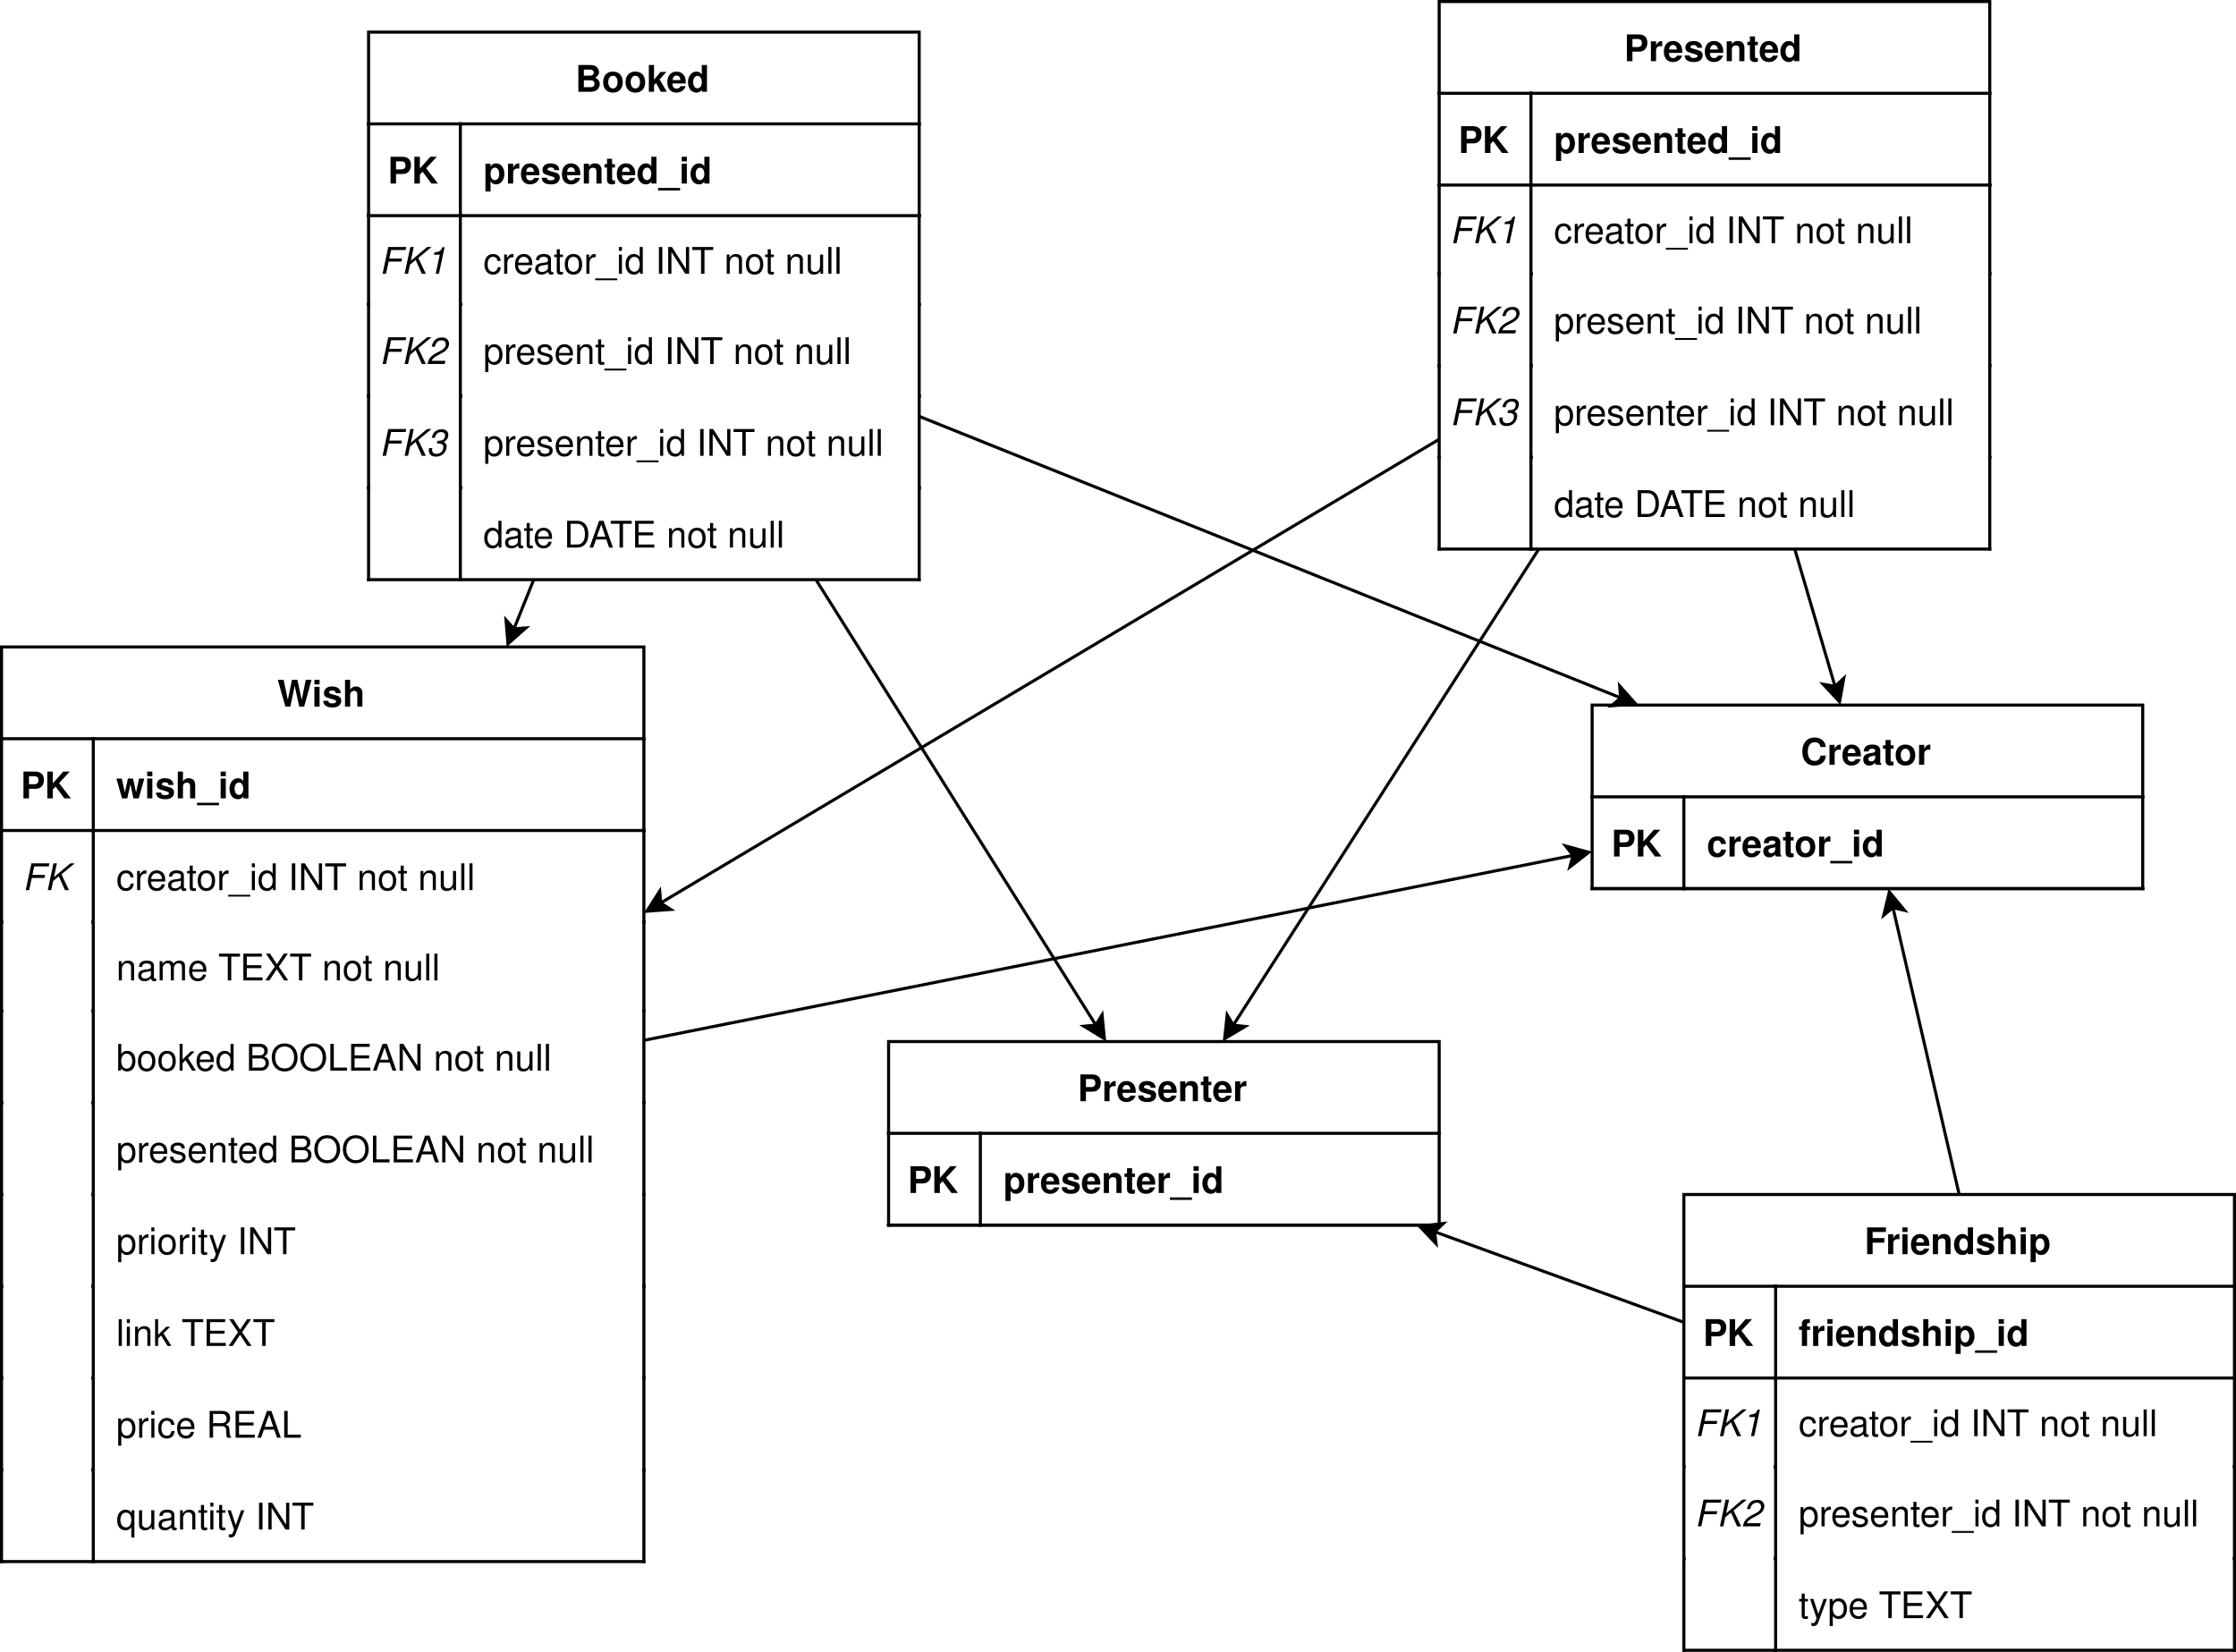
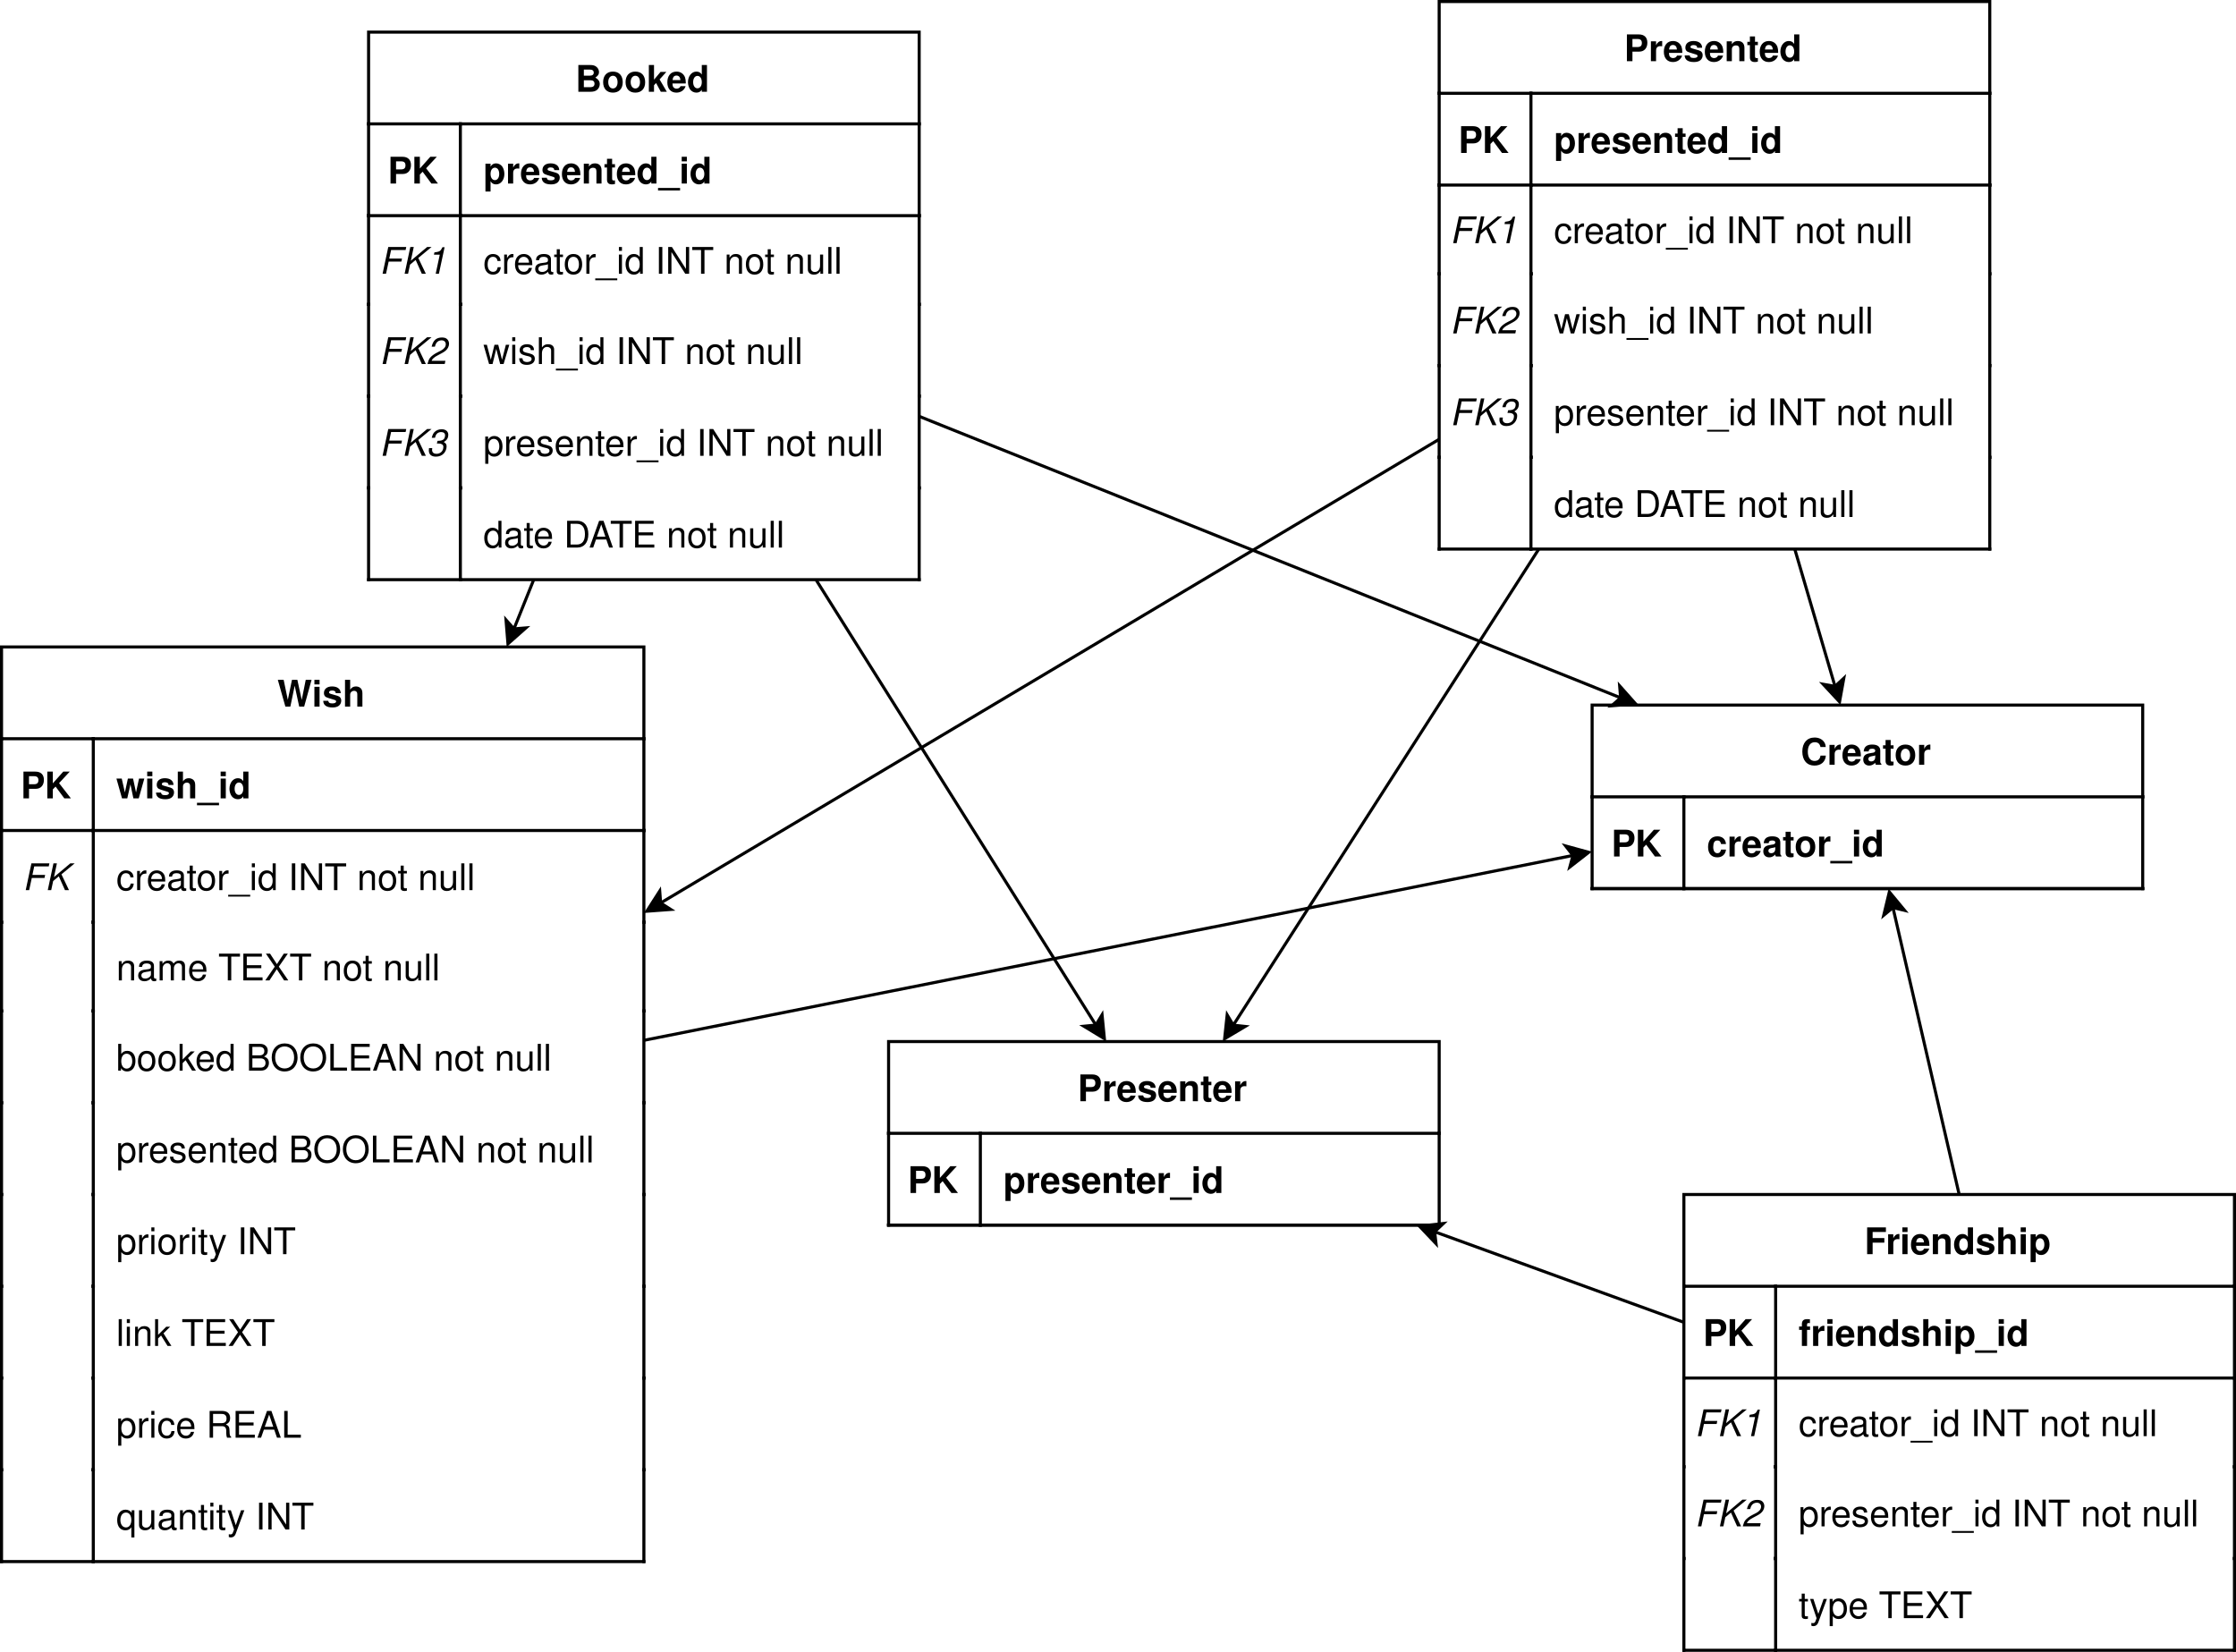
- <svg xmlns="http://www.w3.org/2000/svg" version="1.1" width="731px" height="540px" viewBox="-0.5 -0.5 731 540" content="&lt;mxfile host=&quot;drawio-plugin&quot; modified=&quot;2022-12-03T17:36:09.046Z&quot; agent=&quot;5.0 (X11; Linux x86_64) AppleWebKit/537.36 (KHTML, like Gecko) Chrome/97.0.469.45 Safari/537.36&quot; etag=&quot;1Tuk5IOhnZ6Zl5OZyIsu&quot; version=&quot;20.5.3&quot; type=&quot;embed&quot;&gt;&lt;diagram id=&quot;23iRSUPoRavnBvh4doch&quot; name=&quot;Page-1&quot;&gt;7Z1dc5s4FIZ/jW89CCE+LmM36e40bTNpZ9q92lGNYjPF4MVyk/TXr7AlbBB2RQIEBJ2Ma2Qsg17pkXTOEZrA+frpfYI3q4+xT8KJafhPE/huYpoAAMj+S1OeDynI8Q4JyyTw+UnHhC/Bb8ITDZ66C3yyzZ1I4zikwSafuIijiCxoLg0nSfyYP+0hDvO/usFLIiV8WeBQTv0W+HR1SHVN55j+FwmWK/HLwOb3t8biZH4n2xX248eTJHg9gfMkjunh3fppTsK08ES5HL53c+bT7MISElGVL/Dr+oXDHb+3eUIwjRN+efRZ3DO70k36luIfadJsS3FCuTTQYAmssCkOIpKwBLA/DkO82Qb70w8pqyD0b/FzvKMiI3E0ewieiH9/UCY9l4l0yzJLD9PMH1jmX/jFpB/jMFhG7P2C3Wf6i7OEbNm13OIt5WfIJcEL5xdJKHk6SeIl857Ea0KTZ3YK/xRZXCVeTU3Ijx+PogOXp61OBLd5Gub1bJllfZSCveFqnJHSkKS5rMl9Wo9mqzgJfqdKhLzkTnXaHz8G6xBHrIJiv5A0i/cNcl/eQRjO4zBOxYziiEh6pif5Sbz5ipMloTxhEwcR3d8zmrE/dgdzY4omiF3rnB2D4zH7S09P6DyOtjRh9SbNgzD5Hkkq4YzGG55pSB5E/gkv4vT9j5jSeH1WbE9ZbC6uqrawDm2BpO3dh7PqstuiAQ7vGclwtAwPWuzBho9alAhWWoRZsRXLs9jCYlZ0D+GeTavA90lU3qYM5XI+KVhYsVx5ZscSqJwbDhkmIkxZHd9F/lYSK7tONf1MSb/FAZv/slPeVkdBxsO5s+0GL4JoeXv4pl0QGjUh9NP5BoVqFV4pu3qVN2Xl71jXc+iFxi7ThCDfZUKrxS7ThGOX+YouM6vbnewzTUuXPjOrpoPqM00k6bcR5NS216wgtc69JpTB/C3YrsYO08wMAWKKKaYGJ4JlY69TwUzPez1TgWWNHaR6BwnVW/P5DrJUzVomlZZM2J72kFm9HFYXCSxbUvCRcVLb7rGKzhf6x6pDzj/0jyrZ1dw/ymPbkcvnuMyyiH+SwgXXAWu7RVhDmdU3XWK1qdyG4SBRDWVSn1oAjb8/fWWvUUzT11361f7w2zijfb7h+eQB70L62jqhNdadEetKWDdqIrinSHCzhrkTdNXFbaeREz8Q+akPtbM6+mp8XyrU6vgu5lZzy5T93hFep5f19fp7v8hdu8wVifxy2ZWyq1d34Y0YidwSkQHw2htUW7JbvY9IzirpoEbUlimJ9yNm4810ND37/Pn2+urTZG5OrrRDcwW5dR4so9EU3SyJrRZJjFAfwYsGacpAsilDOGa1Z28FxbVmrzOyt1H2Om2y1+0le2uzQ/SKvbIdYpMErJ3R9Eb3RmQtMNuY9aFXmBUOphGzzWDWNFrErA36iFlRBYeFWVu2LYRB9HMizL06MLaCslozFo6MbZSxsE3GnrcJdZmxg4zvtsviu4NFel3311e3mkC2lnju/kPWHiHbKGTtNiF73vjTZcjayoWqE2TloJP/djiimtkLKoirM2Ydedoy4y7RS/QtkFbThTOg8HAGoFgDMlvsa5jpjCtN1XrEcrGzit3JlaaONitNnUHORJzzK019bZfSVJBa55WmjuzMHsGsPlWpDuaSRTOVw0SVwSzH09986IEZPr+wRi702qYyfQrBduSpTK9X0ChiupaZTRlXXxGHrZJdzeLLfu8R001i2pUNSo2Nn0W+OUyf17c3mFZ/pJxGg2lXjqnng2mtMa2utc6jaXekcqNULlsd0xyWZZvVzYfz3vK+YNlVL3WdsCzbqPJP09IUzBXU1hrMowO2WTCXLJZpDsy9dMC6g3TAurLVwmd5s5R3V1+vdQRuYwaLfgFXNljcJAFhGa+CzWUWTwbhjkVO3h0LS57FUe6PtS4YrlQRKn5stCe9yB/rqk9338Af62nztPysmg6qz/RMSb+HjJ3aOmQraK1zx+mNkTKvmbpUJ3ObDllPtkLo4JD1agub6ZND1pPDZgbgkK2gtc4OWW+Mm2kX0206ZL2yuJnz+vYG04O0QHmyBWoQlv8Kams9nvZGLjfJ5VZdssAwuk/hkqY4yEgYYMh2KPq8OT40VgvKjoEv+58seb67JDCJ/Kt0M2F2tAjxdhssUvLSdTgRZnl2JUTgVS5rMVGOd8mCZyk8lVTwdHJcPkr83KbEF9taWYmJtISEmAa/SO4iLqhyl+L8qLclYFjc4U9kcbgf/q2jClJGCOYzyixmIqNDIUgZvUhOhSextySn+OWuyGkUVDBeKicqZIQK11KnnArPXm9JTq9baoodhI5PRJoWNwpTFTTz4LUhqEI8eDVByVNAv6fvp4gf/XPyybun04PnKpVADCk7XAkAnBrIO/5DxTrxsgoh7VXXYIVQeVB7Ay28TNyOAdssONqt4s65qnICF00d4Bk2RBZiYywrX02g01x3jGR1746PnL00vZ0MIpjCUg6eqGMxO0DyxOayCkM1MpyRN6vOnQyfAMiUW1s/4yeONXVYlgckO9H1X9FeRWytbRFI9rKPeFa3Ab8Az23GUABUthVk/4MoQH27KfQpigKUbKcwgDCKKmrrHEcB0LjnY8uwbjOSAiDZ8qhDKAUY5vYLoHT/Be1Xt1dRW+uR9bghQ8NsbjeawpbtWDqscAfD3LQBlOzaMIhItyp6643ncS+HhvHc5jJ30M/dHMAwt3MAJfs56L3SvYrQemP3bWLfslvtcPCb6blTNqiFLn/hBSNw+uJQGwdMDWR7QLxYuXwhaC7Qwn6byLhSscVPd0Rsq/iEeduderYLkWVBAzpiIUblMJpCttAAU2AaJoKsh0SsAjjNif02cXOlYncsZso1p44BTWTyF6eelm2ZcIrYTMY2+Et7Dbv2kDolrQWwOyz1H5p1ofl1rlmzwyRmY6+T0xO8WX2MfZKe8T8=&lt;/diagram&gt;&lt;/mxfile&gt;">
+ <svg xmlns="http://www.w3.org/2000/svg" version="1.1" width="731px" height="540px" viewBox="-0.5 -0.5 731 540" content="&lt;mxfile host=&quot;drawio-plugin&quot; modified=&quot;2022-12-03T17:39:59.351Z&quot; agent=&quot;5.0 (X11; Linux x86_64) AppleWebKit/537.36 (KHTML, like Gecko) Chrome/97.0.469.45 Safari/537.36&quot; etag=&quot;-PUU5LdeZz3XgkCH6sbl&quot; version=&quot;20.5.3&quot; type=&quot;embed&quot;&gt;&lt;diagram id=&quot;23iRSUPoRavnBvh4doch&quot; name=&quot;Page-1&quot;&gt;7Z1dc5s4FIZ/jW89CCE+LmM36e40bTNpZ9q92lGNYjPF4MVyk/TXr7AlbBB2RQIEBJ2Ma2Qsg17pkXTOEZrA+frpfYI3q4+xT8KJafhPE/huYprAAJD9l6Y8H1IsZB0Slkng85OOCV+C30R8k6fuAp9scyfSOA5psMknLuIoIguaS8NJEj/mT3uIw/yvbvCSSAlfFjiUU78FPl0dUl3TOab/RYLlSvwysL3DJ2ssTuZ3sl1hP348SYLXEzhP4pge3q2f5iRMC0+Uy+F7N2c+zS4sIRFV+QK/rl843PF7mycE0zjhl0efxT2zK92kbyn+kSbNthQnlEsDDZbACpviICIJSwD74zDEm22wP/2QsgpC/xY/xzsqMhJHs4fgifj3B2XSc5lItyyz9DDN/IFl/oVfTPoxDoNlxN4v2H2mvzhLyJZdyy3eUn6GXBK8cH6RhJKnkyReMu9JvCY0eWan8E+RxVXi1dSE/PjxKDpwedrqRHCbp2Fez5ZZ1kcp2BuuxhkpDUmay5rcp/VotoqT4HeqRMhL7lSn/fFjsA5xxCoo9gtJs3jfIPflHYThPA7jVMwojoikZ3qSn8SbrzhZEsoTNnEQ0f09oxn7Y3cwN6Zogti1ztkxOB6zv/T0hM7jaEsTVm/SPAiT75GkEs5ovOGZhuRB5J/wIk7f/4gpjddnxfaUxebiqmoL69AWSNrefTirLrstGuDwnpEMR8vwoMUebPioRYlgpUWYFVuxPIstLGZF9xDu2bQKfJ9E5W3KUC7nk4KFFcuVZ3Ysgcq54ZBhIsKU1fFd5G8lsbLrVNPPlPRbHLD5LzvlbXUUZDycO9tu8CKIlreHb9oFoVETQj+db1CoVuGVsqtXeVNW/o51PYdeaOwyTQjyXSa0WuwyTTh2ma/oMrO63ck+07R06TOzajqoPtNEkn4bQU5te80KUuvca0IZzN+C7WrsMM3MECCmmGJqcCJYNvY6Fcz0vNczFVjW2EGqd5BQvTWf7yBL1axlUmnJhO1pD5nVy2F1kcCyJQUfGSe17R6r6Hyhf6w65PxD/6iSXc39ozy2Hbl8jsssi/gnKVxwHbC2W4Q1lFl90yVWm8ptGA4S1VAm9akF0Pj701f2GsU0fd2lX+0Pv40z2ucbnk8e8C6kr60TWmPdGbGuhHWjJoJ7igQ3a5g7QVdd3HYaOfEDkZ/6UDuro6/G96VCrY7vYm41t0zZ7x3hdXpZX6+/94vctctckcgvl10pu3p1F96IkcgtERkAr71BtSW71fuI5KySDmpEbZmSeD9iNt5MR9Ozz59vr68+Tebm5Eo7NFeQW+fBMhpN0c2S2GqRxAj1EbxokKYMJJsyhGNWe/ZWUFxr9jojextlr9Mme91esrc2O0Sv2CvbITZJwNoZTW90b0TWArONWR96hVnhYBox2wxmTaNFzNqgj5gVVXBYmLVl20IYRD8nwtyrA2MrKKs1Y+HI2EYZC9tk7HmbUJcZO8j4brssvjtYpNd1f311qwlka4nn7j9k7RGyjULWbhOy540/XYasrVyoOkFWDjr5b4cjqpm9oIK4OmPWkactM+4SvUTfAmk1XTgDCg9nAIo1ILPFvoaZzrjSVK1HLBc7q9idXGnqaLPS1BnkTMQ5v9LU13YpTQWpdV5p6sjO7BHM6lOV6mAuWTRTOUxUGcxyPP3Nhx6Y4fMLa+RCr20q06cQbEeeyvR6BY0ipmuZ2ZRx9RVx2CrZ1Sy+7PceMd0kpl3ZoNTY+Fnkm8P0eX17g2n1R8ppNJh25Zj6bEm6roxWF1rnobQ7IrlRJJctjWmOybLB6ubDeVd5X5jsqpe6TkyWDVT5R2lpCuYKamsN5tH72iyYS1bKNAfmXnpf3UF6X13ZZOGzvFnKu6uv1zoCtzFrRb+AK1srbpKAsIxXweYyiyeD8MUiJ++LhSUP4ih3xloXrFaqCBU/NhqTXuSMddWnu2/gjPW0eVR+Vk0H1Wd6pqTfQ8ZObb2xFbTWueP0xjCZ10xdqpO5TW+sJ1shdPDGerXFzPTJG+vJMTMD8MZW0Fpnb6w3Bs20i+k2vbFeWdDMeX17g+lBWqA82QI1CMt/BbW1Hk97I5eb5HKrLllgGN2ncElTHGQYDDBkOxR93hyfGKsFZcfAl/1PljzcXRKYRP5VupMwO1qEeLsNFil56TqcCLM8uxIi8CqXtZgox7tkwbMUnkoqeDo5rh0lfm5H4ottrazERFpCQkyDXyR3ERdUuUtxftTbEjAsbu8nsjjcD//WUQUpIwTzGWUWM5HRoRCkjF4kp8Jj2FuSU/xyV+Q0CioYL5UTFTJChWupU06FB6+3JKfXLTXF9kHHxyFNi7uEqQqaefDaEFQhGLyaoOQpoN/T91PEj/45+eTd0+nBc5VKIIaUHa4EAE4N5B3/oWKdeFmFkDaqa7BCqDylvYEWXiZux4BtFhztVnHbXFU5gYumDvAMGyILsTGWla8m0GmuO0ayunfH581emt5OBhFMYSkHT9Sxkh0geWJzWYWhGhnOyJtV506GTwBkyq2tn/ETx5o6LMsDkp3o+i9nryK21rYIJHvZRzyr24BfgOc2YygAKtsHsv9BFKC+rRT6FEUBSvZSGEAYRRW1dY6jAGjc8LFlWLcZSQGQbHnUIZQCDHPvBVCy+YLuS9urSK31sHrciqFhMLcbSmHLRiwdlreDYW7XAEr2axhEmFsVvfXG87iLQ8N4bnONO+jnPg5gmBs5gJKdHPRe5l5FaL2x+zaBb9mtdjjyzfTcKRvUQpe/8IIROH1xnI0DpgayPSBerFy+EDQXZWG/TVhcqdjipzsitlV8trztTj3bhciyoAEdsQqjcgxNIVtogCkwDRNB1kMiVgGc5sR+m6C5UrE7FjDlmlPHgCYy+YtTT8u2TDhFbCZjG/ylvYZdezydktYC2B2W+g/NutD8Otes2WESs7HXyekJ3qw+xj5Jz/gf&lt;/diagram&gt;&lt;/mxfile&gt;">
  <defs>
    <clipPath id="mx-clip-520-260-30-30-0">
      <rect x="520" y="260" width="30" height="30" />
    </clipPath>
    <clipPath id="mx-clip-556-260-144-30-0">
      <rect x="556" y="260" width="144" height="30" />
    </clipPath>
    <clipPath id="mx-clip-290-370-30-30-0">
      <rect x="290" y="370" width="30" height="30" />
    </clipPath>
    <clipPath id="mx-clip-326-370-144-30-0">
      <rect x="326" y="370" width="144" height="30" />
    </clipPath>
    <clipPath id="mx-clip-0-241-30-30-0">
      <rect x="0" y="241" width="30" height="30" />
    </clipPath>
    <clipPath id="mx-clip-36-241-174-30-0">
      <rect x="36" y="241" width="174" height="30" />
    </clipPath>
    <clipPath id="mx-clip-0-271-30-30-0">
      <rect x="0" y="271" width="30" height="30" />
    </clipPath>
    <clipPath id="mx-clip-36-271-174-30-0">
      <rect x="36" y="271" width="174" height="30" />
    </clipPath>
    <clipPath id="mx-clip-36-301-174-29-0">
      <rect x="36" y="301" width="174" height="29" />
    </clipPath>
    <clipPath id="mx-clip-36-330-174-30-0">
      <rect x="36" y="330" width="174" height="30" />
    </clipPath>
    <clipPath id="mx-clip-36-360-174-30-0">
      <rect x="36" y="360" width="174" height="30" />
    </clipPath>
    <clipPath id="mx-clip-36-390-174-30-0">
      <rect x="36" y="390" width="174" height="30" />
    </clipPath>
    <clipPath id="mx-clip-36-420-174-30-0">
      <rect x="36" y="420" width="174" height="30" />
    </clipPath>
    <clipPath id="mx-clip-36-450-174-30-0">
      <rect x="36" y="450" width="174" height="30" />
    </clipPath>
    <clipPath id="mx-clip-36-480-174-30-0">
      <rect x="36" y="480" width="174" height="30" />
    </clipPath>
    <clipPath id="mx-clip-120-40-30-30-0">
      <rect x="120" y="40" width="30" height="30" />
    </clipPath>
    <clipPath id="mx-clip-156-40-144-30-0">
      <rect x="156" y="40" width="144" height="30" />
    </clipPath>
    <clipPath id="mx-clip-120-70-30-29-0">
      <rect x="120" y="70" width="30" height="29" />
    </clipPath>
    <clipPath id="mx-clip-156-70-144-29-0">
      <rect x="156" y="70" width="144" height="29" />
    </clipPath>
    <clipPath id="mx-clip-120-99-30-30-0">
      <rect x="120" y="99" width="30" height="30" />
    </clipPath>
    <clipPath id="mx-clip-156-99-144-30-0">
      <rect x="156" y="99" width="144" height="30" />
    </clipPath>
    <clipPath id="mx-clip-120-129-30-30-0">
      <rect x="120" y="129" width="30" height="30" />
    </clipPath>
    <clipPath id="mx-clip-156-129-144-30-0">
      <rect x="156" y="129" width="144" height="30" />
    </clipPath>
    <clipPath id="mx-clip-156-159-144-30-0">
      <rect x="156" y="159" width="144" height="30" />
    </clipPath>
    <clipPath id="mx-clip-550-420-30-30-0">
      <rect x="550" y="420" width="30" height="30" />
    </clipPath>
    <clipPath id="mx-clip-586-420-144-30-0">
      <rect x="586" y="420" width="144" height="30" />
    </clipPath>
    <clipPath id="mx-clip-550-450-30-29-0">
      <rect x="550" y="450" width="30" height="29" />
    </clipPath>
    <clipPath id="mx-clip-586-450-144-29-0">
      <rect x="586" y="450" width="144" height="29" />
    </clipPath>
    <clipPath id="mx-clip-550-479-30-30-0">
      <rect x="550" y="479" width="30" height="30" />
    </clipPath>
    <clipPath id="mx-clip-586-479-144-30-0">
      <rect x="586" y="479" width="144" height="30" />
    </clipPath>
    <clipPath id="mx-clip-586-509-144-30-0">
      <rect x="586" y="509" width="144" height="30" />
    </clipPath>
    <clipPath id="mx-clip-470-30-30-30-0">
      <rect x="470" y="30" width="30" height="30" />
    </clipPath>
    <clipPath id="mx-clip-506-30-144-30-0">
      <rect x="506" y="30" width="144" height="30" />
    </clipPath>
    <clipPath id="mx-clip-470-60-30-29-0">
      <rect x="470" y="60" width="30" height="29" />
    </clipPath>
    <clipPath id="mx-clip-506-60-144-29-0">
      <rect x="506" y="60" width="144" height="29" />
    </clipPath>
    <clipPath id="mx-clip-470-89-30-30-0">
      <rect x="470" y="89" width="30" height="30" />
    </clipPath>
    <clipPath id="mx-clip-506-89-144-30-0">
      <rect x="506" y="89" width="144" height="30" />
    </clipPath>
    <clipPath id="mx-clip-470-119-30-30-0">
      <rect x="470" y="119" width="30" height="30" />
    </clipPath>
    <clipPath id="mx-clip-506-119-144-30-0">
      <rect x="506" y="119" width="144" height="30" />
    </clipPath>
    <clipPath id="mx-clip-506-149-144-30-0">
      <rect x="506" y="149" width="144" height="30" />
    </clipPath>
  </defs>
  <g>
    <path d="M 520 260 L 520 230 L 700 230 L 700 260" fill="rgb(255, 255, 255)" stroke="rgb(0, 0, 0)" stroke-miterlimit="10" pointer-events="all" />
    <path d="M 520 260 L 520 290 L 700 290 L 700 260" fill="none" stroke="rgb(0, 0, 0)" stroke-miterlimit="10" pointer-events="none" />
    <path d="M 520 260 L 700 260" fill="none" stroke="rgb(0, 0, 0)" stroke-miterlimit="10" pointer-events="none" />
    <path d="M 550 260 L 550 290" fill="none" stroke="rgb(0, 0, 0)" stroke-miterlimit="10" pointer-events="none" />
    <g fill="rgb(0, 0, 0)" font-family="Helvetica" font-weight="bold" pointer-events="none" text-anchor="middle" font-size="12px">
      <text x="609.5" y="249.5">Creator</text>
    </g>
    <path d="M 520 260 M 700 260 M 700 290 L 520 290" fill="none" stroke="rgb(0, 0, 0)" stroke-linecap="square" stroke-miterlimit="10" pointer-events="none" />
    <path d="M 520 260 M 550 260 M 550 290 M 520 290" fill="none" stroke="rgb(0, 0, 0)" stroke-linecap="square" stroke-miterlimit="10" pointer-events="none" />
    <g fill="rgb(0, 0, 0)" font-family="Helvetica" font-weight="bold" pointer-events="none" clip-path="url(#mx-clip-520-260-30-30-0)" text-anchor="middle" font-size="12px">
      <text x="534.5" y="279.5">PK</text>
    </g>
    <path d="M 550 260 M 700 260 M 700 290 M 550 290" fill="none" stroke="rgb(0, 0, 0)" stroke-linecap="square" stroke-miterlimit="10" pointer-events="none" />
    <g fill="rgb(0, 0, 0)" font-family="Helvetica" font-weight="bold" text-decoration="underline" pointer-events="none" clip-path="url(#mx-clip-556-260-144-30-0)" font-size="12px">
      <text x="557.5" y="279.5">creator_id</text>
    </g>
    <path d="M 290 370 L 290 340 L 470 340 L 470 370" fill="rgb(255, 255, 255)" stroke="rgb(0, 0, 0)" stroke-miterlimit="10" pointer-events="none" />
    <path d="M 290 370 L 290 400 L 470 400 L 470 370" fill="none" stroke="rgb(0, 0, 0)" stroke-miterlimit="10" pointer-events="none" />
    <path d="M 290 370 L 470 370" fill="none" stroke="rgb(0, 0, 0)" stroke-miterlimit="10" pointer-events="none" />
    <path d="M 320 370 L 320 400" fill="none" stroke="rgb(0, 0, 0)" stroke-miterlimit="10" pointer-events="none" />
    <g fill="rgb(0, 0, 0)" font-family="Helvetica" font-weight="bold" pointer-events="none" text-anchor="middle" font-size="12px">
      <text x="379.5" y="359.5">Presenter</text>
    </g>
    <path d="M 290 370 M 470 370 M 470 400 L 290 400" fill="none" stroke="rgb(0, 0, 0)" stroke-linecap="square" stroke-miterlimit="10" pointer-events="none" />
    <path d="M 290 370 M 320 370 M 320 400 M 290 400" fill="none" stroke="rgb(0, 0, 0)" stroke-linecap="square" stroke-miterlimit="10" pointer-events="none" />
    <g fill="rgb(0, 0, 0)" font-family="Helvetica" font-weight="bold" pointer-events="none" clip-path="url(#mx-clip-290-370-30-30-0)" text-anchor="middle" font-size="12px">
      <text x="304.5" y="389.5">PK</text>
    </g>
    <path d="M 320 370 M 470 370 M 470 400 M 320 400" fill="none" stroke="rgb(0, 0, 0)" stroke-linecap="square" stroke-miterlimit="10" pointer-events="none" />
    <g fill="rgb(0, 0, 0)" font-family="Helvetica" font-weight="bold" text-decoration="underline" pointer-events="none" clip-path="url(#mx-clip-326-370-144-30-0)" font-size="12px">
      <text x="327.5" y="389.5">presenter_id</text>
    </g>
    <path d="M 0 241 L 0 211 L 210 211 L 210 241" fill="rgb(255, 255, 255)" stroke="rgb(0, 0, 0)" stroke-miterlimit="10" pointer-events="none" />
    <path d="M 0 241 L 0 510 L 210 510 L 210 241" fill="none" stroke="rgb(0, 0, 0)" stroke-miterlimit="10" pointer-events="none" />
    <path d="M 0 241 L 210 241" fill="none" stroke="rgb(0, 0, 0)" stroke-miterlimit="10" pointer-events="none" />
    <path d="M 30 241 L 30 271 L 30 301 L 30 330 L 30 360 L 30 390 L 30 420 L 30 450 L 30 480 L 30 510" fill="none" stroke="rgb(0, 0, 0)" stroke-miterlimit="10" pointer-events="none" />
    <g fill="rgb(0, 0, 0)" font-family="Helvetica" font-weight="bold" pointer-events="none" text-anchor="middle" font-size="12px">
      <text x="104.5" y="230.5">Wish</text>
    </g>
    <path d="M 0 241 M 210 241 M 210 271 L 0 271" fill="none" stroke="rgb(0, 0, 0)" stroke-linecap="square" stroke-miterlimit="10" pointer-events="none" />
    <path d="M 0 241 M 30 241 M 30 271 M 0 271" fill="none" stroke="rgb(0, 0, 0)" stroke-linecap="square" stroke-miterlimit="10" pointer-events="none" />
    <g fill="rgb(0, 0, 0)" font-family="Helvetica" font-weight="bold" pointer-events="none" clip-path="url(#mx-clip-0-241-30-30-0)" text-anchor="middle" font-size="12px">
      <text x="14.5" y="260.5">PK</text>
    </g>
    <path d="M 30 241 M 210 241 M 210 271 M 30 271" fill="none" stroke="rgb(0, 0, 0)" stroke-linecap="square" stroke-miterlimit="10" pointer-events="none" />
    <g fill="rgb(0, 0, 0)" font-family="Helvetica" font-weight="bold" text-decoration="underline" pointer-events="none" clip-path="url(#mx-clip-36-241-174-30-0)" font-size="12px">
      <text x="37.5" y="260.5">wish_id</text>
    </g>
    <path d="M 0 271 M 30 271 M 30 301 M 0 301" fill="none" stroke="rgb(0, 0, 0)" stroke-linecap="square" stroke-miterlimit="10" pointer-events="none" />
    <g fill="rgb(0, 0, 0)" font-family="Helvetica" font-style="italic" pointer-events="none" clip-path="url(#mx-clip-0-271-30-30-0)" text-anchor="middle" font-size="12px">
      <text x="14.5" y="290.5">FK</text>
    </g>
    <path d="M 30 271 M 210 271 M 210 301 M 30 301" fill="none" stroke="rgb(0, 0, 0)" stroke-linecap="square" stroke-miterlimit="10" pointer-events="none" />
    <g fill="rgb(0, 0, 0)" font-family="Helvetica" pointer-events="none" clip-path="url(#mx-clip-36-271-174-30-0)" font-size="12px">
      <text x="37.5" y="290.5">creator_id INT not null</text>
    </g>
    <path d="M 0 301 M 30 301 M 30 330 M 0 330" fill="none" stroke="rgb(0, 0, 0)" stroke-linecap="square" stroke-miterlimit="10" pointer-events="none" />
    <path d="M 30 301 M 210 301 M 210 330 M 30 330" fill="none" stroke="rgb(0, 0, 0)" stroke-linecap="square" stroke-miterlimit="10" pointer-events="none" />
    <g fill="rgb(0, 0, 0)" font-family="Helvetica" pointer-events="none" clip-path="url(#mx-clip-36-301-174-29-0)" font-size="12px">
      <text x="37.5" y="320">name TEXT not null</text>
    </g>
    <path d="M 0 330 M 30 330 M 30 360 M 0 360" fill="none" stroke="rgb(0, 0, 0)" stroke-linecap="square" stroke-miterlimit="10" pointer-events="none" />
    <path d="M 30 330 M 210 330 M 210 360 M 30 360" fill="none" stroke="rgb(0, 0, 0)" stroke-linecap="square" stroke-miterlimit="10" pointer-events="none" />
    <g fill="rgb(0, 0, 0)" font-family="Helvetica" pointer-events="none" clip-path="url(#mx-clip-36-330-174-30-0)" font-size="12px">
      <text x="37.5" y="349.5">booked BOOLEAN not null</text>
    </g>
    <path d="M 0 360 M 30 360 M 30 390 M 0 390" fill="none" stroke="rgb(0, 0, 0)" stroke-linecap="square" stroke-miterlimit="10" pointer-events="none" />
    <path d="M 30 360 M 210 360 M 210 390 M 30 390" fill="none" stroke="rgb(0, 0, 0)" stroke-linecap="square" stroke-miterlimit="10" pointer-events="none" />
    <g fill="rgb(0, 0, 0)" font-family="Helvetica" pointer-events="none" clip-path="url(#mx-clip-36-360-174-30-0)" font-size="12px">
      <text x="37.5" y="379.5">presented BOOLEAN not null</text>
    </g>
    <path d="M 0 390 M 30 390 M 30 420 M 0 420" fill="none" stroke="rgb(0, 0, 0)" stroke-linecap="square" stroke-miterlimit="10" pointer-events="none" />
    <path d="M 30 390 M 210 390 M 210 420 M 30 420" fill="none" stroke="rgb(0, 0, 0)" stroke-linecap="square" stroke-miterlimit="10" pointer-events="none" />
    <g fill="rgb(0, 0, 0)" font-family="Helvetica" pointer-events="none" clip-path="url(#mx-clip-36-390-174-30-0)" font-size="12px">
      <text x="37.5" y="409.5">priority INT</text>
    </g>
    <path d="M 0 420 M 30 420 M 30 450 M 0 450" fill="none" stroke="rgb(0, 0, 0)" stroke-linecap="square" stroke-miterlimit="10" pointer-events="none" />
    <path d="M 30 420 M 210 420 M 210 450 M 30 450" fill="none" stroke="rgb(0, 0, 0)" stroke-linecap="square" stroke-miterlimit="10" pointer-events="none" />
    <g fill="rgb(0, 0, 0)" font-family="Helvetica" pointer-events="none" clip-path="url(#mx-clip-36-420-174-30-0)" font-size="12px">
      <text x="37.5" y="439.5">link TEXT</text>
    </g>
    <path d="M 0 450 M 30 450 M 30 480 M 0 480" fill="none" stroke="rgb(0, 0, 0)" stroke-linecap="square" stroke-miterlimit="10" pointer-events="none" />
    <path d="M 30 450 M 210 450 M 210 480 M 30 480" fill="none" stroke="rgb(0, 0, 0)" stroke-linecap="square" stroke-miterlimit="10" pointer-events="none" />
    <g fill="rgb(0, 0, 0)" font-family="Helvetica" pointer-events="none" clip-path="url(#mx-clip-36-450-174-30-0)" font-size="12px">
      <text x="37.5" y="469.5">price REAL</text>
    </g>
    <path d="M 0 480 M 30 480 M 30 510 M 0 510" fill="none" stroke="rgb(0, 0, 0)" stroke-linecap="square" stroke-miterlimit="10" pointer-events="none" />
    <path d="M 30 480 M 210 480 M 210 510 M 30 510" fill="none" stroke="rgb(0, 0, 0)" stroke-linecap="square" stroke-miterlimit="10" pointer-events="none" />
    <g fill="rgb(0, 0, 0)" font-family="Helvetica" pointer-events="none" clip-path="url(#mx-clip-36-480-174-30-0)" font-size="12px">
      <text x="37.5" y="499.5">quantity INT</text>
    </g>
    <path d="M 120 40 L 120 10 L 300 10 L 300 40" fill="rgb(255, 255, 255)" stroke="rgb(0, 0, 0)" stroke-miterlimit="10" pointer-events="none" />
    <path d="M 120 40 L 120 189 L 300 189 L 300 40" fill="none" stroke="rgb(0, 0, 0)" stroke-miterlimit="10" pointer-events="none" />
    <path d="M 120 40 L 300 40" fill="none" stroke="rgb(0, 0, 0)" stroke-miterlimit="10" pointer-events="none" />
    <path d="M 150 40 L 150 70 L 150 99 L 150 129 L 150 159 L 150 189" fill="none" stroke="rgb(0, 0, 0)" stroke-miterlimit="10" pointer-events="none" />
    <g fill="rgb(0, 0, 0)" font-family="Helvetica" font-weight="bold" pointer-events="none" text-anchor="middle" font-size="12px">
      <text x="209.5" y="29.5">Booked</text>
    </g>
    <path d="M 120 40 M 300 40 M 300 70 L 120 70" fill="none" stroke="rgb(0, 0, 0)" stroke-linecap="square" stroke-miterlimit="10" pointer-events="none" />
    <path d="M 120 40 M 150 40 M 150 70 M 120 70" fill="none" stroke="rgb(0, 0, 0)" stroke-linecap="square" stroke-miterlimit="10" pointer-events="none" />
    <g fill="rgb(0, 0, 0)" font-family="Helvetica" font-weight="bold" pointer-events="none" clip-path="url(#mx-clip-120-40-30-30-0)" text-anchor="middle" font-size="12px">
      <text x="134.5" y="59.5">PK</text>
    </g>
    <path d="M 150 40 M 300 40 M 300 70 M 150 70" fill="none" stroke="rgb(0, 0, 0)" stroke-linecap="square" stroke-miterlimit="10" pointer-events="none" />
    <g fill="rgb(0, 0, 0)" font-family="Helvetica" font-weight="bold" text-decoration="underline" pointer-events="none" clip-path="url(#mx-clip-156-40-144-30-0)" font-size="12px">
      <text x="157.5" y="59.5">presented_id</text>
    </g>
    <path d="M 120 70 M 150 70 M 150 99 M 120 99" fill="none" stroke="rgb(0, 0, 0)" stroke-linecap="square" stroke-miterlimit="10" pointer-events="none" />
    <g fill="rgb(0, 0, 0)" font-family="Helvetica" font-style="italic" pointer-events="none" clip-path="url(#mx-clip-120-70-30-29-0)" text-anchor="middle" font-size="12px">
      <text x="134.5" y="89">FK1</text>
    </g>
    <path d="M 150 70 M 300 70 M 300 99 M 150 99" fill="none" stroke="rgb(0, 0, 0)" stroke-linecap="square" stroke-miterlimit="10" pointer-events="none" />
    <g fill="rgb(0, 0, 0)" font-family="Helvetica" pointer-events="none" clip-path="url(#mx-clip-156-70-144-29-0)" font-size="12px">
      <text x="157.5" y="89">creator_id INT not null</text>
    </g>
    <path d="M 120 99 M 150 99 M 150 129 M 120 129" fill="none" stroke="rgb(0, 0, 0)" stroke-linecap="square" stroke-miterlimit="10" pointer-events="none" />
    <g fill="rgb(0, 0, 0)" font-family="Helvetica" font-style="italic" pointer-events="none" clip-path="url(#mx-clip-120-99-30-30-0)" text-anchor="middle" font-size="12px">
      <text x="134.5" y="118.5">FK2</text>
    </g>
    <path d="M 150 99 M 300 99 M 300 129 M 150 129" fill="none" stroke="rgb(0, 0, 0)" stroke-linecap="square" stroke-miterlimit="10" pointer-events="none" />
    <g fill="rgb(0, 0, 0)" font-family="Helvetica" pointer-events="none" clip-path="url(#mx-clip-156-99-144-30-0)" font-size="12px">
-       <text x="157.5" y="118.5">present_id INT not null</text>
+       <text x="157.5" y="118.5">wish_id INT not null</text>
    </g>
    <path d="M 120 129 M 150 129 M 150 159 M 120 159" fill="none" stroke="rgb(0, 0, 0)" stroke-linecap="square" stroke-miterlimit="10" pointer-events="none" />
    <g fill="rgb(0, 0, 0)" font-family="Helvetica" font-style="italic" pointer-events="none" clip-path="url(#mx-clip-120-129-30-30-0)" text-anchor="middle" font-size="12px">
      <text x="134.5" y="148.5">FK3</text>
    </g>
    <path d="M 150 129 M 300 129 M 300 159 M 150 159" fill="none" stroke="rgb(0, 0, 0)" stroke-linecap="square" stroke-miterlimit="10" pointer-events="none" />
    <g fill="rgb(0, 0, 0)" font-family="Helvetica" pointer-events="none" clip-path="url(#mx-clip-156-129-144-30-0)" font-size="12px">
      <text x="157.5" y="148.5">presenter_id INT not null</text>
    </g>
    <path d="M 120 159 M 150 159 M 150 189 M 120 189" fill="none" stroke="rgb(0, 0, 0)" stroke-linecap="square" stroke-miterlimit="10" pointer-events="none" />
    <path d="M 150 159 M 300 159 M 300 189 M 150 189" fill="none" stroke="rgb(0, 0, 0)" stroke-linecap="square" stroke-miterlimit="10" pointer-events="none" />
    <g fill="rgb(0, 0, 0)" font-family="Helvetica" pointer-events="none" clip-path="url(#mx-clip-156-159-144-30-0)" font-size="12px">
      <text x="157.5" y="178.5">date DATE not null</text>
    </g>
    <path d="M 550 420 L 550 390 L 730 390 L 730 420" fill="rgb(255, 255, 255)" stroke="rgb(0, 0, 0)" stroke-miterlimit="10" pointer-events="none" />
    <path d="M 550 420 L 550 539 L 730 539 L 730 420" fill="none" stroke="rgb(0, 0, 0)" stroke-miterlimit="10" pointer-events="none" />
    <path d="M 550 420 L 730 420" fill="none" stroke="rgb(0, 0, 0)" stroke-miterlimit="10" pointer-events="none" />
    <path d="M 580 420 L 580 450 L 580 479 L 580 509 L 580 539" fill="none" stroke="rgb(0, 0, 0)" stroke-miterlimit="10" pointer-events="none" />
    <g fill="rgb(0, 0, 0)" font-family="Helvetica" font-weight="bold" pointer-events="none" text-anchor="middle" font-size="12px">
      <text x="639.5" y="409.5">Friendship</text>
    </g>
    <path d="M 550 420 M 730 420 M 730 450 L 550 450" fill="none" stroke="rgb(0, 0, 0)" stroke-linecap="square" stroke-miterlimit="10" pointer-events="none" />
    <path d="M 550 420 M 580 420 M 580 450 M 550 450" fill="none" stroke="rgb(0, 0, 0)" stroke-linecap="square" stroke-miterlimit="10" pointer-events="none" />
    <g fill="rgb(0, 0, 0)" font-family="Helvetica" font-weight="bold" pointer-events="none" clip-path="url(#mx-clip-550-420-30-30-0)" text-anchor="middle" font-size="12px">
      <text x="564.5" y="439.5">PK</text>
    </g>
    <path d="M 580 420 M 730 420 M 730 450 M 580 450" fill="none" stroke="rgb(0, 0, 0)" stroke-linecap="square" stroke-miterlimit="10" pointer-events="none" />
    <g fill="rgb(0, 0, 0)" font-family="Helvetica" font-weight="bold" text-decoration="underline" pointer-events="none" clip-path="url(#mx-clip-586-420-144-30-0)" font-size="12px">
      <text x="587.5" y="439.5">friendship_id</text>
    </g>
    <path d="M 550 450 M 580 450 M 580 479 M 550 479" fill="none" stroke="rgb(0, 0, 0)" stroke-linecap="square" stroke-miterlimit="10" pointer-events="none" />
    <g fill="rgb(0, 0, 0)" font-family="Helvetica" font-style="italic" pointer-events="none" clip-path="url(#mx-clip-550-450-30-29-0)" text-anchor="middle" font-size="12px">
      <text x="564.5" y="469">FK1</text>
    </g>
    <path d="M 580 450 M 730 450 M 730 479 M 580 479" fill="none" stroke="rgb(0, 0, 0)" stroke-linecap="square" stroke-miterlimit="10" pointer-events="none" />
    <g fill="rgb(0, 0, 0)" font-family="Helvetica" pointer-events="none" clip-path="url(#mx-clip-586-450-144-29-0)" font-size="12px">
      <text x="587.5" y="469">creator_id INT not null</text>
    </g>
    <path d="M 550 479 M 580 479 M 580 509 M 550 509" fill="none" stroke="rgb(0, 0, 0)" stroke-linecap="square" stroke-miterlimit="10" pointer-events="none" />
    <g fill="rgb(0, 0, 0)" font-family="Helvetica" font-style="italic" pointer-events="none" clip-path="url(#mx-clip-550-479-30-30-0)" text-anchor="middle" font-size="12px">
      <text x="564.5" y="498.5">FK2</text>
    </g>
    <path d="M 580 479 M 730 479 M 730 509 M 580 509" fill="none" stroke="rgb(0, 0, 0)" stroke-linecap="square" stroke-miterlimit="10" pointer-events="none" />
    <g fill="rgb(0, 0, 0)" font-family="Helvetica" pointer-events="none" clip-path="url(#mx-clip-586-479-144-30-0)" font-size="12px">
      <text x="587.5" y="498.5">presenter_id INT not null</text>
    </g>
    <path d="M 550 509 M 580 509 M 580 539 M 550 539" fill="none" stroke="rgb(0, 0, 0)" stroke-linecap="square" stroke-miterlimit="10" pointer-events="none" />
    <path d="M 580 509 M 730 509 M 730 539 M 580 539" fill="none" stroke="rgb(0, 0, 0)" stroke-linecap="square" stroke-miterlimit="10" pointer-events="none" />
    <g fill="rgb(0, 0, 0)" font-family="Helvetica" pointer-events="none" clip-path="url(#mx-clip-586-509-144-30-0)" font-size="12px">
      <text x="587.5" y="528.5">type TEXT</text>
    </g>
    <path d="M 173.99 189 L 167.52 205.09" fill="none" stroke="rgb(0, 0, 0)" stroke-miterlimit="10" pointer-events="none" />
    <path d="M 165.56 209.96 L 164.93 202.16 L 167.52 205.09 L 171.42 204.77 Z" fill="rgb(0, 0, 0)" stroke="rgb(0, 0, 0)" stroke-miterlimit="10" pointer-events="none" />
    <path d="M 266.25 189 L 357.76 334.61" fill="none" stroke="rgb(0, 0, 0)" stroke-miterlimit="10" pointer-events="none" />
    <path d="M 360.55 339.05 L 353.86 334.99 L 357.76 334.61 L 359.79 331.26 Z" fill="rgb(0, 0, 0)" stroke="rgb(0, 0, 0)" stroke-miterlimit="10" pointer-events="none" />
    <path d="M 300 135.61 L 529.32 227.63" fill="none" stroke="rgb(0, 0, 0)" stroke-miterlimit="10" pointer-events="none" />
    <path d="M 534.2 229.58 L 526.4 230.23 L 529.32 227.63 L 529 223.73 Z" fill="rgb(0, 0, 0)" stroke="rgb(0, 0, 0)" stroke-miterlimit="10" pointer-events="none" />
    <path d="M 640 390 L 618.35 296.2" fill="none" stroke="rgb(0, 0, 0)" stroke-miterlimit="10" pointer-events="none" />
    <path d="M 617.17 291.09 L 622.16 297.12 L 618.35 296.2 L 615.34 298.7 Z" fill="rgb(0, 0, 0)" stroke="rgb(0, 0, 0)" stroke-miterlimit="10" pointer-events="none" />
    <path d="M 550 431.79 L 468.52 402.18" fill="none" stroke="rgb(0, 0, 0)" stroke-miterlimit="10" pointer-events="none" />
    <path d="M 463.59 400.38 L 471.36 399.48 L 468.52 402.18 L 468.97 406.06 Z" fill="rgb(0, 0, 0)" stroke="rgb(0, 0, 0)" stroke-miterlimit="10" pointer-events="none" />
    <path d="M 470 30 L 470 0 L 650 0 L 650 30" fill="rgb(255, 255, 255)" stroke="rgb(0, 0, 0)" stroke-miterlimit="10" pointer-events="none" />
    <path d="M 470 30 L 470 179 L 650 179 L 650 30" fill="none" stroke="rgb(0, 0, 0)" stroke-miterlimit="10" pointer-events="none" />
    <path d="M 470 30 L 650 30" fill="none" stroke="rgb(0, 0, 0)" stroke-miterlimit="10" pointer-events="none" />
    <path d="M 500 30 L 500 60 L 500 89 L 500 119 L 500 149 L 500 179" fill="none" stroke="rgb(0, 0, 0)" stroke-miterlimit="10" pointer-events="none" />
    <g fill="rgb(0, 0, 0)" font-family="Helvetica" font-weight="bold" pointer-events="none" text-anchor="middle" font-size="12px">
      <text x="559.5" y="19.5">Presented</text>
    </g>
    <path d="M 470 30 M 650 30 M 650 60 L 470 60" fill="none" stroke="rgb(0, 0, 0)" stroke-linecap="square" stroke-miterlimit="10" pointer-events="none" />
    <path d="M 470 30 M 500 30 M 500 60 M 470 60" fill="none" stroke="rgb(0, 0, 0)" stroke-linecap="square" stroke-miterlimit="10" pointer-events="none" />
    <g fill="rgb(0, 0, 0)" font-family="Helvetica" font-weight="bold" pointer-events="none" clip-path="url(#mx-clip-470-30-30-30-0)" text-anchor="middle" font-size="12px">
      <text x="484.5" y="49.5">PK</text>
    </g>
    <path d="M 500 30 M 650 30 M 650 60 M 500 60" fill="none" stroke="rgb(0, 0, 0)" stroke-linecap="square" stroke-miterlimit="10" pointer-events="none" />
    <g fill="rgb(0, 0, 0)" font-family="Helvetica" font-weight="bold" text-decoration="underline" pointer-events="none" clip-path="url(#mx-clip-506-30-144-30-0)" font-size="12px">
      <text x="507.5" y="49.5">presented_id</text>
    </g>
    <path d="M 470 60 M 500 60 M 500 89 M 470 89" fill="none" stroke="rgb(0, 0, 0)" stroke-linecap="square" stroke-miterlimit="10" pointer-events="none" />
    <g fill="rgb(0, 0, 0)" font-family="Helvetica" font-style="italic" pointer-events="none" clip-path="url(#mx-clip-470-60-30-29-0)" text-anchor="middle" font-size="12px">
      <text x="484.5" y="79">FK1</text>
    </g>
    <path d="M 500 60 M 650 60 M 650 89 M 500 89" fill="none" stroke="rgb(0, 0, 0)" stroke-linecap="square" stroke-miterlimit="10" pointer-events="none" />
    <g fill="rgb(0, 0, 0)" font-family="Helvetica" pointer-events="none" clip-path="url(#mx-clip-506-60-144-29-0)" font-size="12px">
      <text x="507.5" y="79">creator_id INT not null</text>
    </g>
    <path d="M 470 89 M 500 89 M 500 119 M 470 119" fill="none" stroke="rgb(0, 0, 0)" stroke-linecap="square" stroke-miterlimit="10" pointer-events="none" />
    <g fill="rgb(0, 0, 0)" font-family="Helvetica" font-style="italic" pointer-events="none" clip-path="url(#mx-clip-470-89-30-30-0)" text-anchor="middle" font-size="12px">
      <text x="484.5" y="108.5">FK2</text>
    </g>
    <path d="M 500 89 M 650 89 M 650 119 M 500 119" fill="none" stroke="rgb(0, 0, 0)" stroke-linecap="square" stroke-miterlimit="10" pointer-events="none" />
    <g fill="rgb(0, 0, 0)" font-family="Helvetica" pointer-events="none" clip-path="url(#mx-clip-506-89-144-30-0)" font-size="12px">
-       <text x="507.5" y="108.5">present_id INT not null</text>
+       <text x="507.5" y="108.5">wish_id INT not null</text>
    </g>
    <path d="M 470 119 M 500 119 M 500 149 M 470 149" fill="none" stroke="rgb(0, 0, 0)" stroke-linecap="square" stroke-miterlimit="10" pointer-events="none" />
    <g fill="rgb(0, 0, 0)" font-family="Helvetica" font-style="italic" pointer-events="none" clip-path="url(#mx-clip-470-119-30-30-0)" text-anchor="middle" font-size="12px">
      <text x="484.5" y="138.5">FK3</text>
    </g>
    <path d="M 500 119 M 650 119 M 650 149 M 500 149" fill="none" stroke="rgb(0, 0, 0)" stroke-linecap="square" stroke-miterlimit="10" pointer-events="none" />
    <g fill="rgb(0, 0, 0)" font-family="Helvetica" pointer-events="none" clip-path="url(#mx-clip-506-119-144-30-0)" font-size="12px">
      <text x="507.5" y="138.5">presenter_id INT not null</text>
    </g>
    <path d="M 470 149 M 500 149 M 500 179 M 470 179" fill="none" stroke="rgb(0, 0, 0)" stroke-linecap="square" stroke-miterlimit="10" pointer-events="none" />
    <path d="M 500 149 M 650 149 M 650 179 M 500 179" fill="none" stroke="rgb(0, 0, 0)" stroke-linecap="square" stroke-miterlimit="10" pointer-events="none" />
    <g fill="rgb(0, 0, 0)" font-family="Helvetica" pointer-events="none" clip-path="url(#mx-clip-506-149-144-30-0)" font-size="12px">
      <text x="507.5" y="168.5">date DATE not null</text>
    </g>
    <path d="M 470 143.1 L 215.47 294.7" fill="none" stroke="rgb(0, 0, 0)" stroke-miterlimit="10" pointer-events="none" />
    <path d="M 210.96 297.39 L 215.18 290.8 L 215.47 294.7 L 218.77 296.81 Z" fill="rgb(0, 0, 0)" stroke="rgb(0, 0, 0)" stroke-miterlimit="10" pointer-events="none" />
    <path d="M 502.57 179 L 402.69 334.64" fill="none" stroke="rgb(0, 0, 0)" stroke-miterlimit="10" pointer-events="none" />
    <path d="M 399.86 339.06 L 400.69 331.28 L 402.69 334.64 L 406.58 335.06 Z" fill="rgb(0, 0, 0)" stroke="rgb(0, 0, 0)" stroke-miterlimit="10" pointer-events="none" />
    <path d="M 586.25 179 L 599.41 223.89" fill="none" stroke="rgb(0, 0, 0)" stroke-miterlimit="10" pointer-events="none" />
    <path d="M 600.89 228.93 L 595.56 223.19 L 599.41 223.89 L 602.28 221.23 Z" fill="rgb(0, 0, 0)" stroke="rgb(0, 0, 0)" stroke-miterlimit="10" pointer-events="none" />
    <path d="M 210 339.6 L 513.75 279.15" fill="none" stroke="rgb(0, 0, 0)" stroke-miterlimit="10" pointer-events="none" />
    <path d="M 518.9 278.13 L 512.72 282.93 L 513.75 279.15 L 511.35 276.06 Z" fill="rgb(0, 0, 0)" stroke="rgb(0, 0, 0)" stroke-miterlimit="10" pointer-events="none" />
  </g>
</svg>
